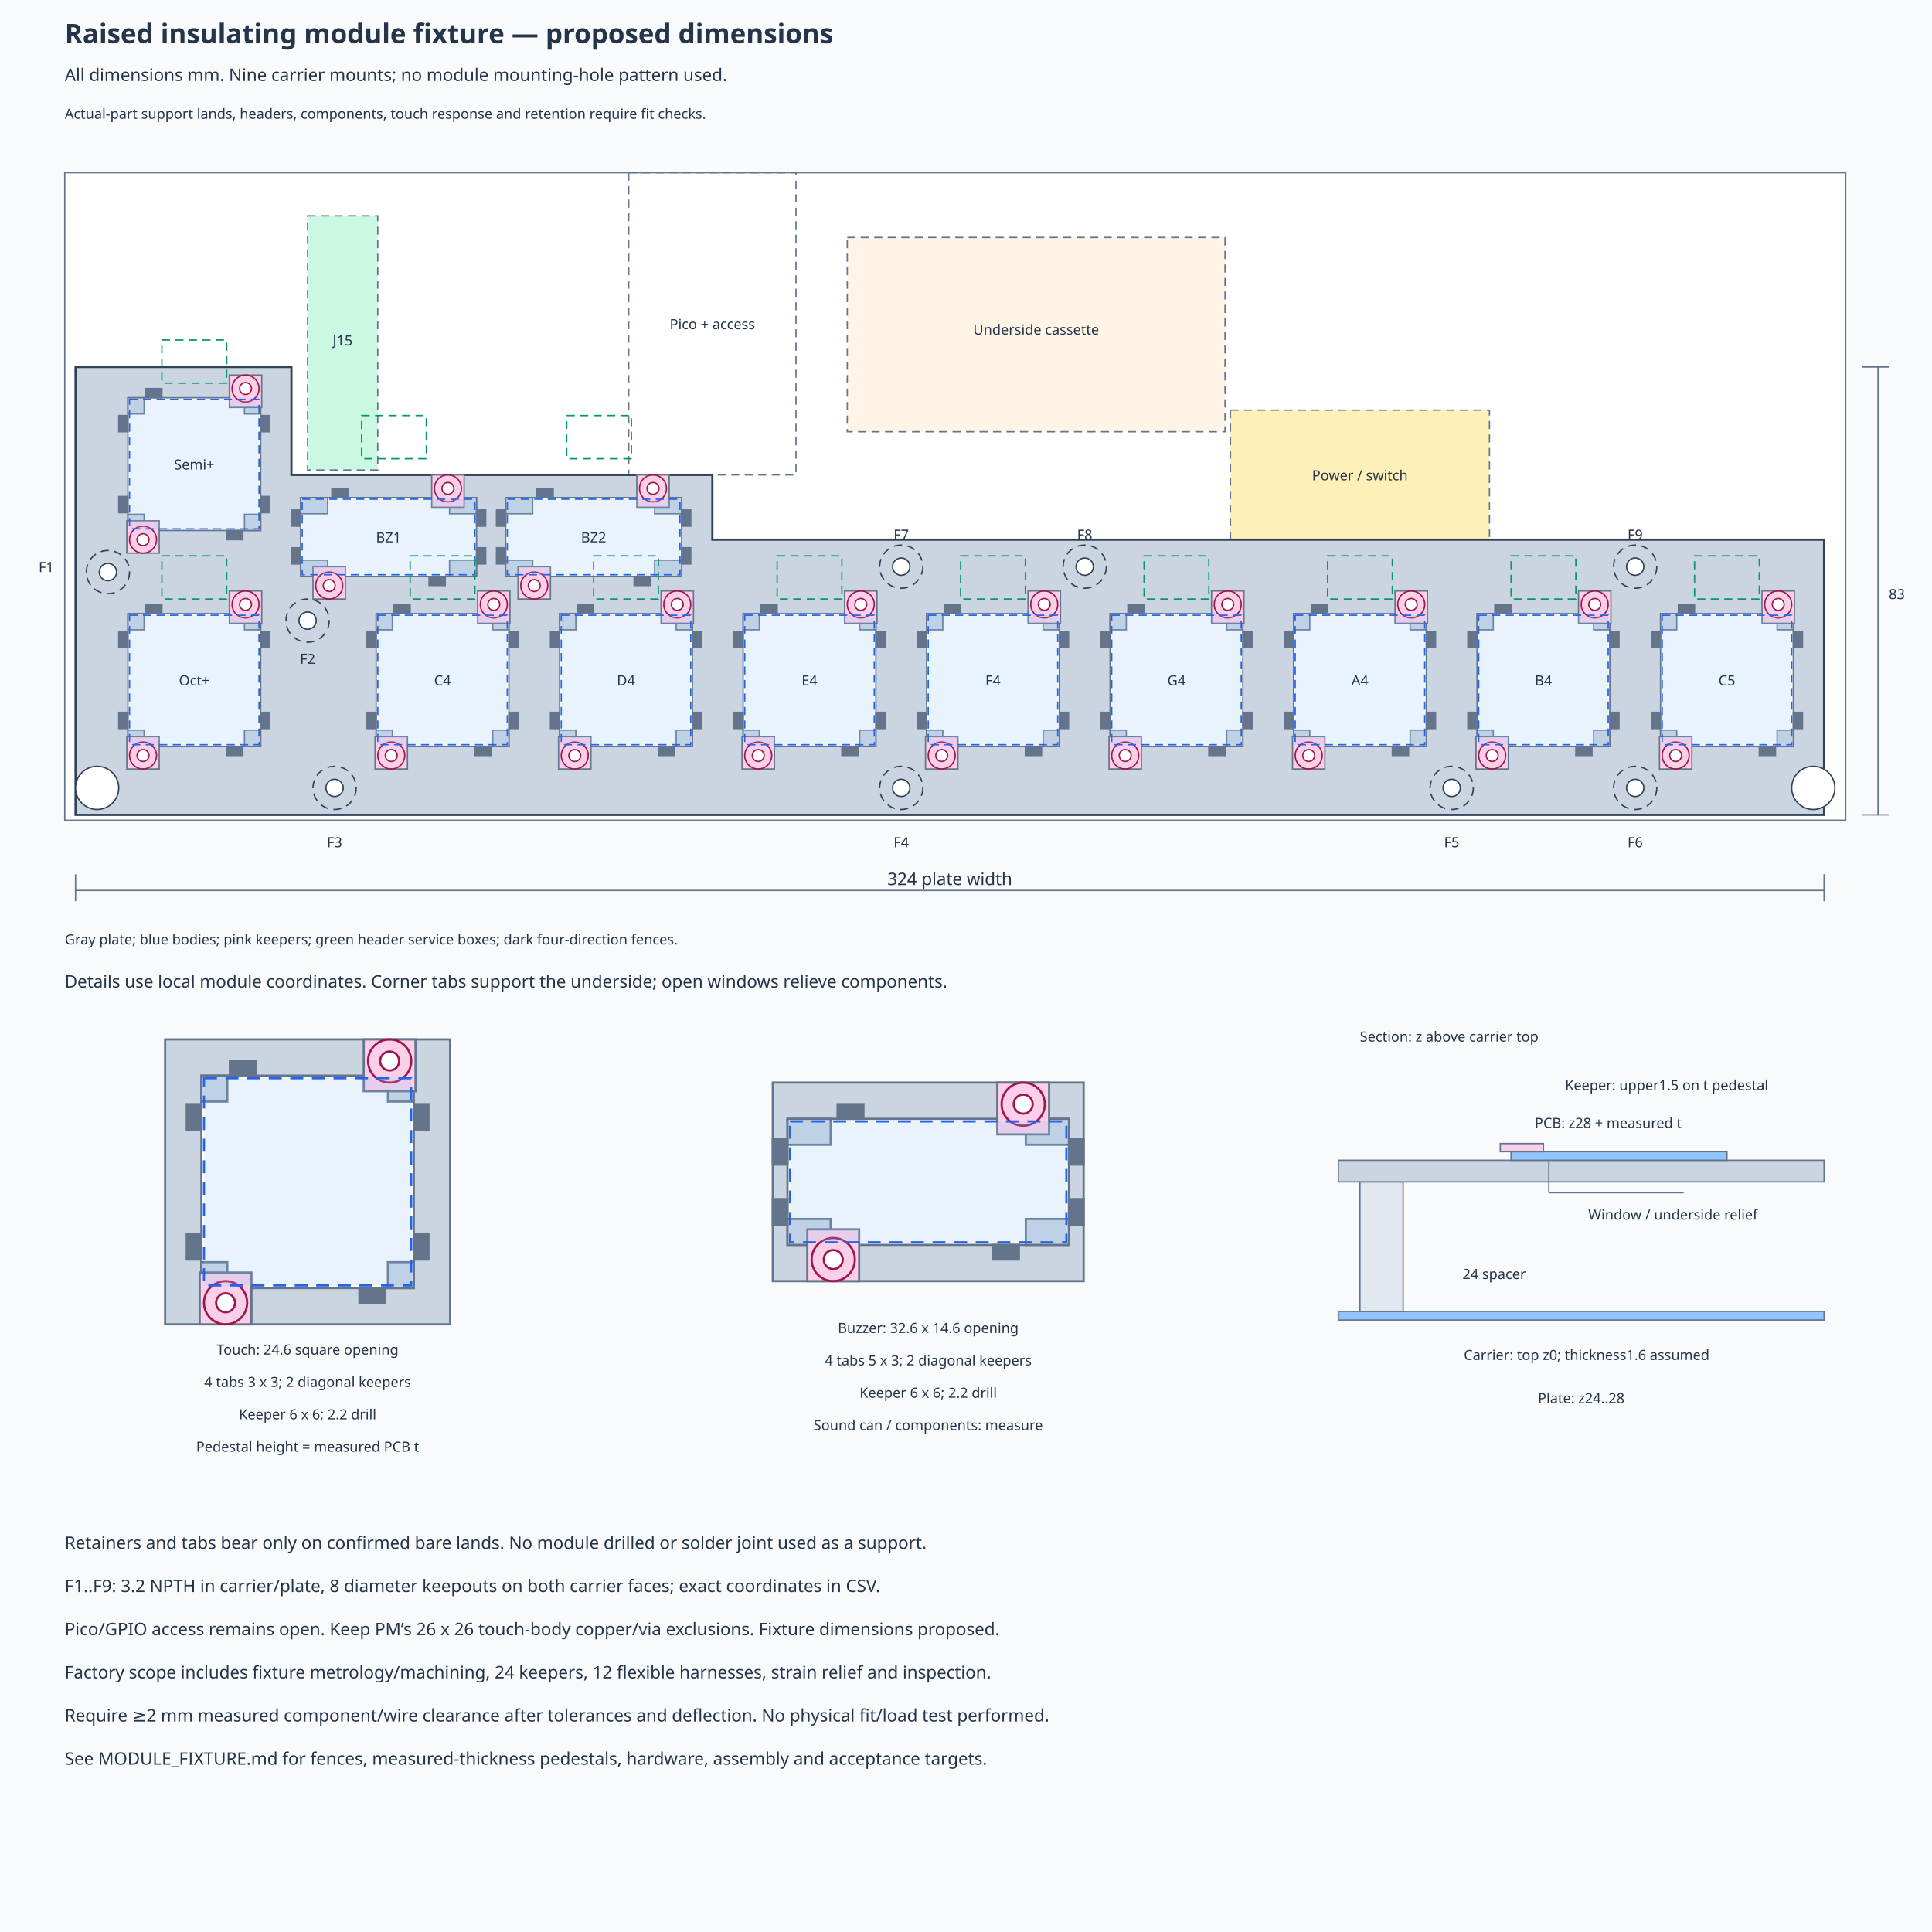
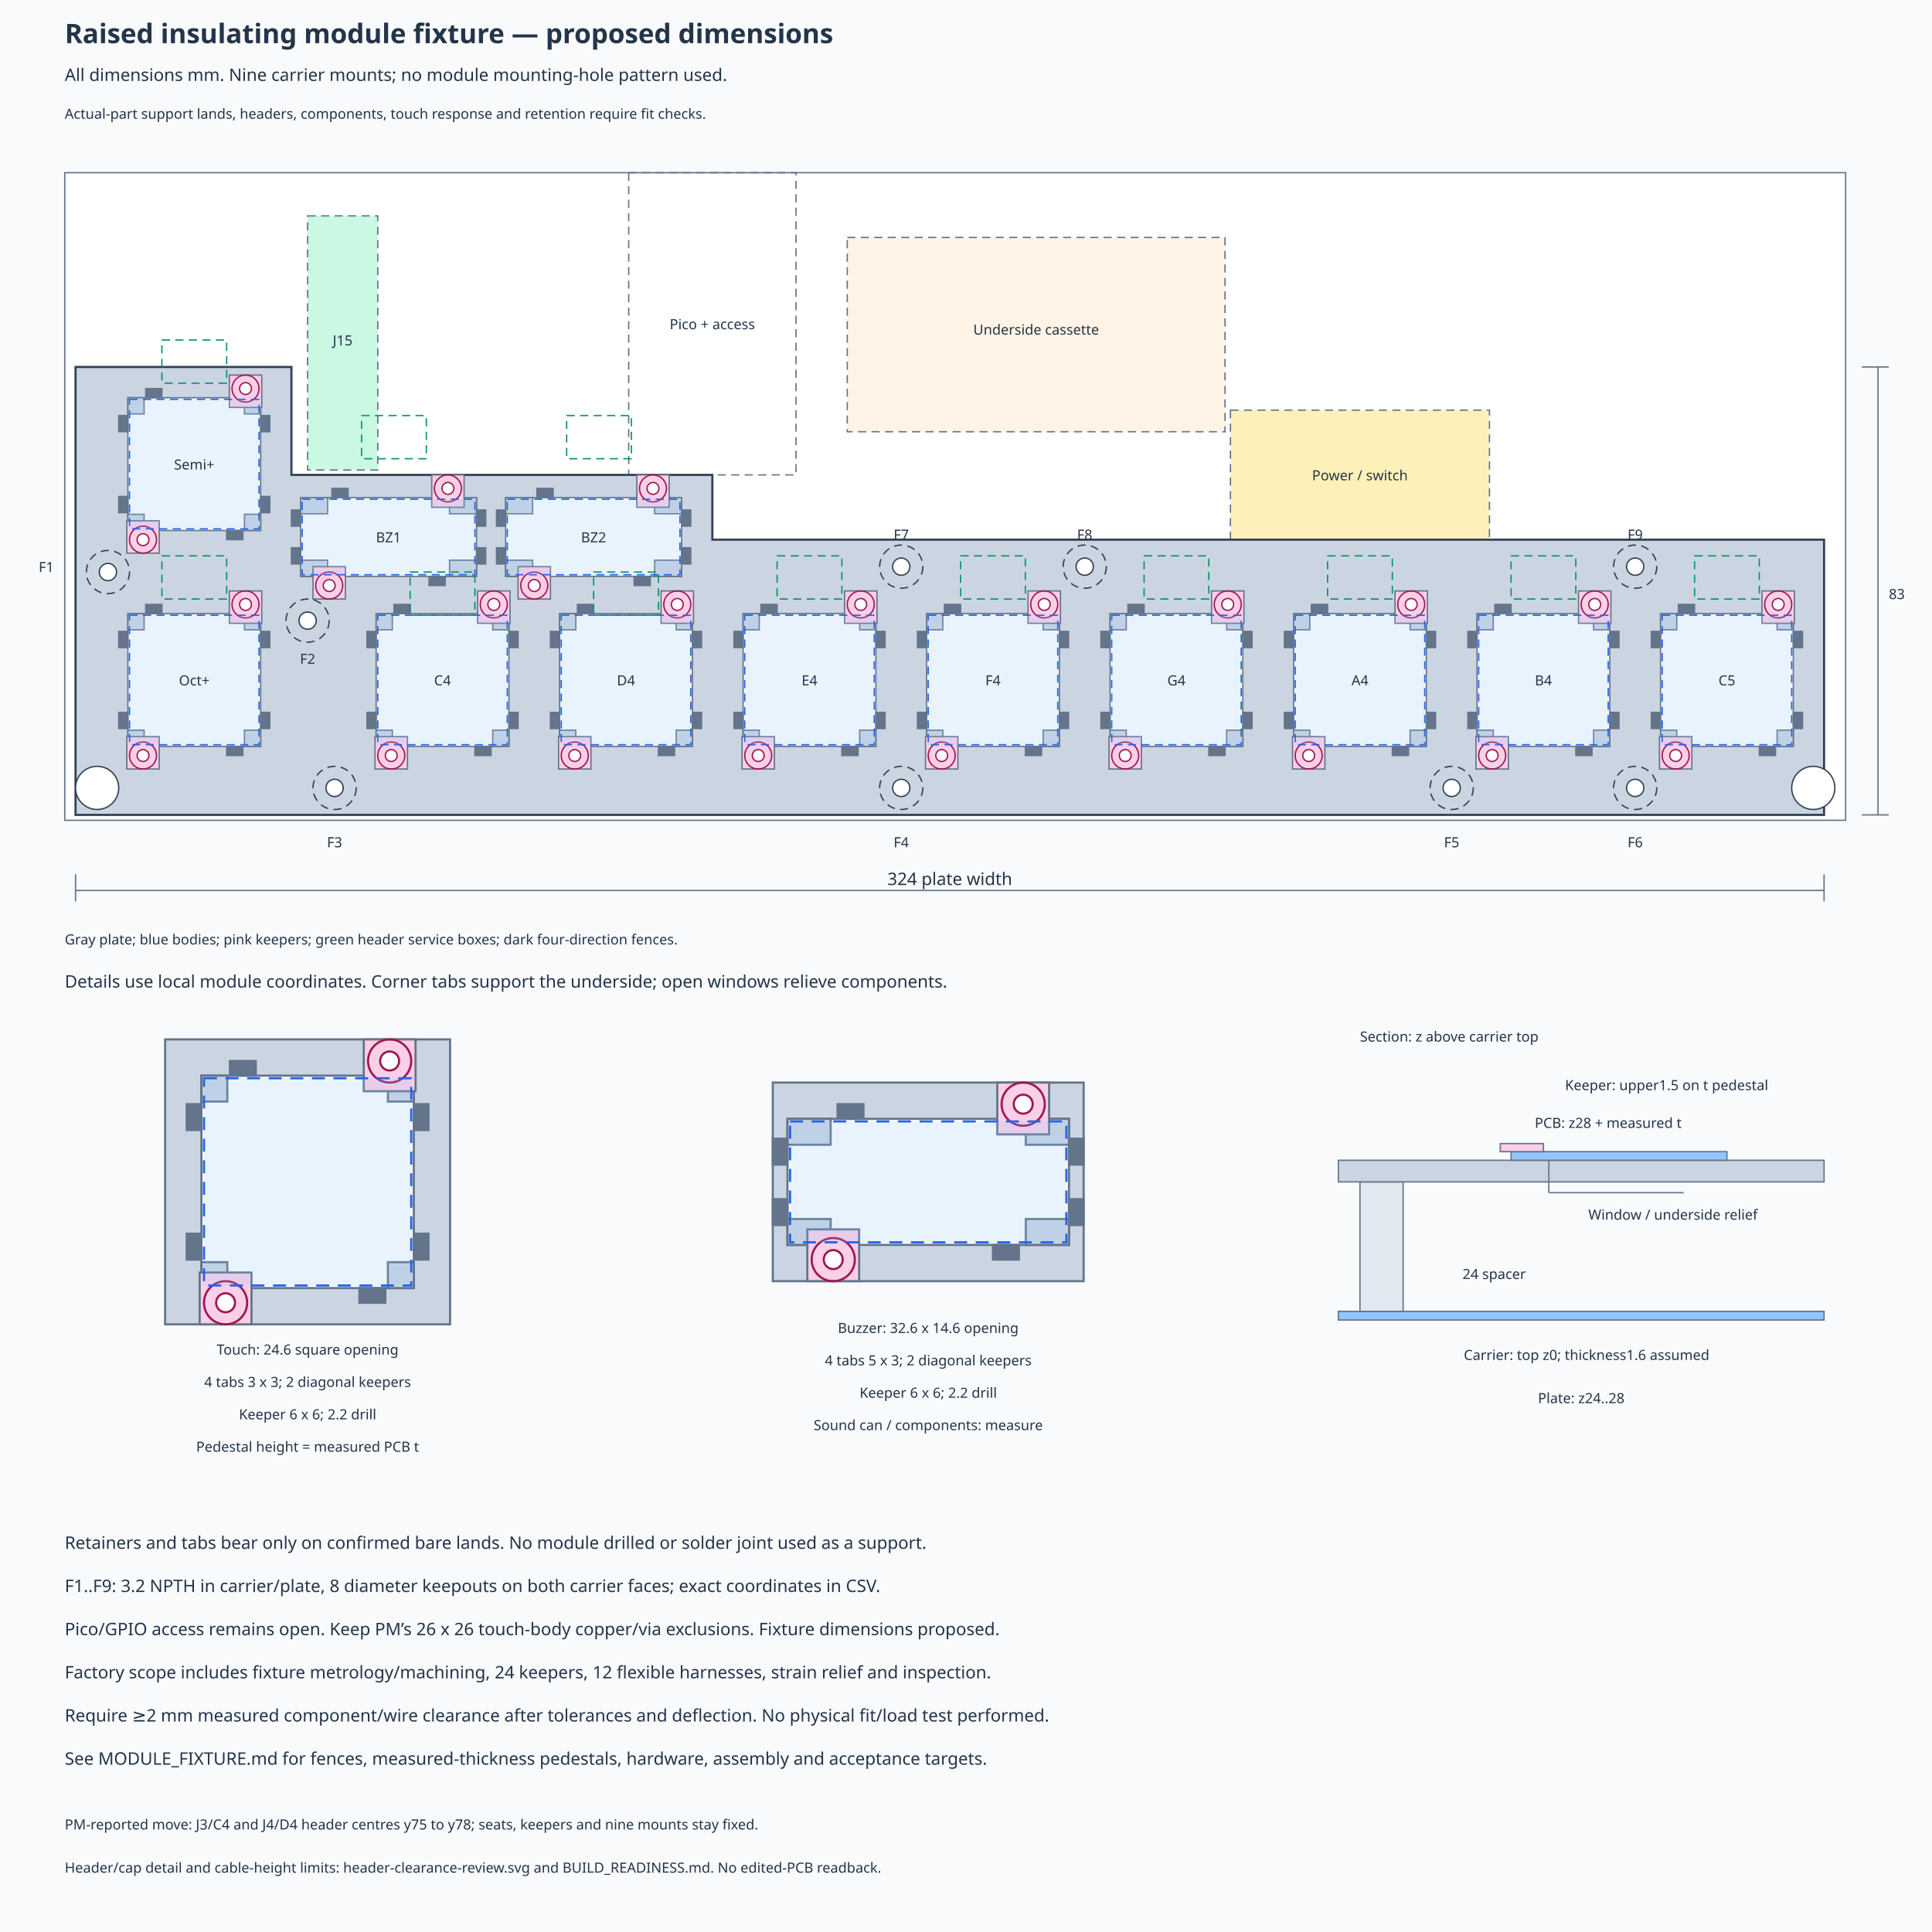
<svg xmlns="http://www.w3.org/2000/svg" width="1400" height="1400" viewBox="-12 -32 358 358">
  <style>text{font:3.2px sans-serif;fill:#243449}.title{font-size:5px;font-weight:bold}.small{font-size:2.6px}.dim{fill:none;stroke:#64748b;stroke-width:.25}.dash{stroke-dasharray:1.5 1}</style>
  <rect x="-12" y="-32" width="358" height="358" fill="#f8fafc" />
  <text x="0" y="-24" class="title" text-anchor="start">Raised insulating module fixture — proposed dimensions</text>
  <text x="0" y="-17" class="" text-anchor="start">All dimensions mm. Nine carrier mounts; no module mounting-hole pattern used.</text>
  <text x="0" y="-10" class="small" text-anchor="start">Actual-part support lands, headers, components, touch response and retention require fit checks.</text>
  <rect x="0" y="0" width="330" height="120" fill="white" fill-opacity="1" stroke="#64748b" stroke-width=".25" class="" />
  <rect x="145" y="12" width="70" height="36" fill="#ffedd5" fill-opacity="0.6" stroke="#64748b" stroke-width=".25" class="dash" />
  <text x="180" y="30" class="small" text-anchor="middle">Underside cassette</text>
  <rect x="216" y="44" width="48" height="24" fill="#fde68a" fill-opacity="0.6" stroke="#64748b" stroke-width=".25" class="dash" />
  <text x="240" y="57" class="small" text-anchor="middle">Power / switch</text>
  <rect x="104.5" y="0" width="31" height="56" fill="none" fill-opacity="1" stroke="#64748b" stroke-width=".25" class="dash" />
  <text x="120" y="29" class="small" text-anchor="middle">Pico + access</text>
  <rect x="45" y="8" width="13" height="47.1" fill="#a7f3d0" fill-opacity="0.6" stroke="#64748b" stroke-width=".25" class="dash" />
  <text x="51.5" y="32" class="small" text-anchor="middle">J15</text>
  <path d="M2 36H42V56H120V68H326V119H2Z" fill="#cbd5e1" stroke="#334155" stroke-width=".4" />
  <circle cx="6" cy="114" r="4" fill="white" stroke="#334155" stroke-width=".25" class="" />
  <circle cx="324" cy="114" r="4" fill="white" stroke="#334155" stroke-width=".25" class="" />
  <rect x="11.7" y="41.7" width="24.6" height="24.6" fill="white" fill-opacity="1" stroke="#64748b" stroke-width=".25" class="" />
  <rect x="11.7" y="41.7" width="3" height="3" fill="#cbd5e1" fill-opacity="1" stroke="#64748b" stroke-width=".25" class="" />
  <rect x="11.7" y="63.3" width="3" height="3" fill="#cbd5e1" fill-opacity="1" stroke="#64748b" stroke-width=".25" class="" />
  <rect x="11.5" y="64.5" width="6" height="6" fill="#fbcfe8" fill-opacity="1" stroke="#64748b" stroke-width=".25" class="" />
  <circle cx="14.5" cy="68" r="2.5" fill="none" stroke="#9d174d" stroke-width=".25" class="" />
  <circle cx="14.5" cy="68" r="1.1" fill="white" stroke="#9d174d" stroke-width=".25" class="" />
  <rect x="33.3" y="41.7" width="3" height="3" fill="#cbd5e1" fill-opacity="1" stroke="#64748b" stroke-width=".25" class="" />
  <rect x="30.5" y="37.5" width="6" height="6" fill="#fbcfe8" fill-opacity="1" stroke="#64748b" stroke-width=".25" class="" />
  <circle cx="33.5" cy="40" r="2.5" fill="none" stroke="#9d174d" stroke-width=".25" class="" />
  <circle cx="33.5" cy="40" r="1.1" fill="white" stroke="#9d174d" stroke-width=".25" class="" />
  <rect x="33.3" y="63.3" width="3" height="3" fill="#cbd5e1" fill-opacity="1" stroke="#64748b" stroke-width=".25" class="" />
  <rect x="12.0" y="42.0" width="24" height="24" fill="#93c5fd" fill-opacity="0.2" stroke="#2563eb" stroke-width=".25" class="dash" />
  <text x="24" y="55" class="small" text-anchor="middle">Semi+</text>
  <rect x="10.0" y="45.0" width="1.7" height="3" fill="#64748b" fill-opacity="1" stroke="#64748b" stroke-width=".25" class="" />
  <rect x="10.0" y="60.0" width="1.7" height="3" fill="#64748b" fill-opacity="1" stroke="#64748b" stroke-width=".25" class="" />
  <rect x="36.3" y="45.0" width="1.7" height="3" fill="#64748b" fill-opacity="1" stroke="#64748b" stroke-width=".25" class="" />
  <rect x="36.3" y="60.0" width="1.7" height="3" fill="#64748b" fill-opacity="1" stroke="#64748b" stroke-width=".25" class="" />
  <rect x="15.0" y="40.0" width="3" height="1.7" fill="#64748b" fill-opacity="1" stroke="#64748b" stroke-width=".25" class="" />
  <rect x="30.0" y="66.3" width="3" height="1.7" fill="#64748b" fill-opacity="1" stroke="#64748b" stroke-width=".25" class="" />
  <rect x="11.7" y="81.7" width="24.6" height="24.6" fill="white" fill-opacity="1" stroke="#64748b" stroke-width=".25" class="" />
  <rect x="11.7" y="81.7" width="3" height="3" fill="#cbd5e1" fill-opacity="1" stroke="#64748b" stroke-width=".25" class="" />
  <rect x="11.7" y="103.3" width="3" height="3" fill="#cbd5e1" fill-opacity="1" stroke="#64748b" stroke-width=".25" class="" />
  <rect x="11.5" y="104.5" width="6" height="6" fill="#fbcfe8" fill-opacity="1" stroke="#64748b" stroke-width=".25" class="" />
  <circle cx="14.5" cy="108" r="2.5" fill="none" stroke="#9d174d" stroke-width=".25" class="" />
  <circle cx="14.5" cy="108" r="1.1" fill="white" stroke="#9d174d" stroke-width=".25" class="" />
  <rect x="33.3" y="81.7" width="3" height="3" fill="#cbd5e1" fill-opacity="1" stroke="#64748b" stroke-width=".25" class="" />
  <rect x="30.5" y="77.5" width="6" height="6" fill="#fbcfe8" fill-opacity="1" stroke="#64748b" stroke-width=".25" class="" />
  <circle cx="33.5" cy="80" r="2.5" fill="none" stroke="#9d174d" stroke-width=".25" class="" />
  <circle cx="33.5" cy="80" r="1.1" fill="white" stroke="#9d174d" stroke-width=".25" class="" />
  <rect x="33.3" y="103.3" width="3" height="3" fill="#cbd5e1" fill-opacity="1" stroke="#64748b" stroke-width=".25" class="" />
  <rect x="12.0" y="82.0" width="24" height="24" fill="#93c5fd" fill-opacity="0.2" stroke="#2563eb" stroke-width=".25" class="dash" />
  <text x="24" y="95" class="small" text-anchor="middle">Oct+</text>
  <rect x="10.0" y="85.0" width="1.7" height="3" fill="#64748b" fill-opacity="1" stroke="#64748b" stroke-width=".25" class="" />
  <rect x="10.0" y="100.0" width="1.7" height="3" fill="#64748b" fill-opacity="1" stroke="#64748b" stroke-width=".25" class="" />
  <rect x="36.3" y="85.0" width="1.7" height="3" fill="#64748b" fill-opacity="1" stroke="#64748b" stroke-width=".25" class="" />
  <rect x="36.3" y="100.0" width="1.7" height="3" fill="#64748b" fill-opacity="1" stroke="#64748b" stroke-width=".25" class="" />
  <rect x="15.0" y="80.0" width="3" height="1.7" fill="#64748b" fill-opacity="1" stroke="#64748b" stroke-width=".25" class="" />
  <rect x="30.0" y="106.3" width="3" height="1.7" fill="#64748b" fill-opacity="1" stroke="#64748b" stroke-width=".25" class="" />
  <rect x="57.7" y="81.7" width="24.6" height="24.6" fill="white" fill-opacity="1" stroke="#64748b" stroke-width=".25" class="" />
  <rect x="57.7" y="81.7" width="3" height="3" fill="#cbd5e1" fill-opacity="1" stroke="#64748b" stroke-width=".25" class="" />
  <rect x="57.7" y="103.3" width="3" height="3" fill="#cbd5e1" fill-opacity="1" stroke="#64748b" stroke-width=".25" class="" />
  <rect x="57.5" y="104.5" width="6" height="6" fill="#fbcfe8" fill-opacity="1" stroke="#64748b" stroke-width=".25" class="" />
  <circle cx="60.5" cy="108" r="2.5" fill="none" stroke="#9d174d" stroke-width=".25" class="" />
  <circle cx="60.5" cy="108" r="1.1" fill="white" stroke="#9d174d" stroke-width=".25" class="" />
  <rect x="79.3" y="81.7" width="3" height="3" fill="#cbd5e1" fill-opacity="1" stroke="#64748b" stroke-width=".25" class="" />
  <rect x="76.5" y="77.5" width="6" height="6" fill="#fbcfe8" fill-opacity="1" stroke="#64748b" stroke-width=".25" class="" />
  <circle cx="79.5" cy="80" r="2.5" fill="none" stroke="#9d174d" stroke-width=".25" class="" />
  <circle cx="79.5" cy="80" r="1.1" fill="white" stroke="#9d174d" stroke-width=".25" class="" />
  <rect x="79.3" y="103.3" width="3" height="3" fill="#cbd5e1" fill-opacity="1" stroke="#64748b" stroke-width=".25" class="" />
  <rect x="58.0" y="82.0" width="24" height="24" fill="#93c5fd" fill-opacity="0.2" stroke="#2563eb" stroke-width=".25" class="dash" />
  <text x="70" y="95" class="small" text-anchor="middle">C4</text>
  <rect x="56.0" y="85.0" width="1.7" height="3" fill="#64748b" fill-opacity="1" stroke="#64748b" stroke-width=".25" class="" />
  <rect x="56.0" y="100.0" width="1.7" height="3" fill="#64748b" fill-opacity="1" stroke="#64748b" stroke-width=".25" class="" />
  <rect x="82.3" y="85.0" width="1.7" height="3" fill="#64748b" fill-opacity="1" stroke="#64748b" stroke-width=".25" class="" />
  <rect x="82.3" y="100.0" width="1.7" height="3" fill="#64748b" fill-opacity="1" stroke="#64748b" stroke-width=".25" class="" />
  <rect x="61.0" y="80.0" width="3" height="1.7" fill="#64748b" fill-opacity="1" stroke="#64748b" stroke-width=".25" class="" />
  <rect x="76.0" y="106.3" width="3" height="1.7" fill="#64748b" fill-opacity="1" stroke="#64748b" stroke-width=".25" class="" />
  <rect x="91.7" y="81.7" width="24.6" height="24.6" fill="white" fill-opacity="1" stroke="#64748b" stroke-width=".25" class="" />
  <rect x="91.7" y="81.7" width="3" height="3" fill="#cbd5e1" fill-opacity="1" stroke="#64748b" stroke-width=".25" class="" />
  <rect x="91.7" y="103.3" width="3" height="3" fill="#cbd5e1" fill-opacity="1" stroke="#64748b" stroke-width=".25" class="" />
  <rect x="91.5" y="104.5" width="6" height="6" fill="#fbcfe8" fill-opacity="1" stroke="#64748b" stroke-width=".25" class="" />
  <circle cx="94.5" cy="108" r="2.5" fill="none" stroke="#9d174d" stroke-width=".25" class="" />
  <circle cx="94.5" cy="108" r="1.1" fill="white" stroke="#9d174d" stroke-width=".25" class="" />
  <rect x="113.3" y="81.7" width="3" height="3" fill="#cbd5e1" fill-opacity="1" stroke="#64748b" stroke-width=".25" class="" />
  <rect x="110.5" y="77.5" width="6" height="6" fill="#fbcfe8" fill-opacity="1" stroke="#64748b" stroke-width=".25" class="" />
  <circle cx="113.5" cy="80" r="2.5" fill="none" stroke="#9d174d" stroke-width=".25" class="" />
  <circle cx="113.5" cy="80" r="1.1" fill="white" stroke="#9d174d" stroke-width=".25" class="" />
  <rect x="113.3" y="103.3" width="3" height="3" fill="#cbd5e1" fill-opacity="1" stroke="#64748b" stroke-width=".25" class="" />
  <rect x="92.0" y="82.0" width="24" height="24" fill="#93c5fd" fill-opacity="0.2" stroke="#2563eb" stroke-width=".25" class="dash" />
  <text x="104" y="95" class="small" text-anchor="middle">D4</text>
  <rect x="90.0" y="85.0" width="1.7" height="3" fill="#64748b" fill-opacity="1" stroke="#64748b" stroke-width=".25" class="" />
  <rect x="90.0" y="100.0" width="1.7" height="3" fill="#64748b" fill-opacity="1" stroke="#64748b" stroke-width=".25" class="" />
  <rect x="116.3" y="85.0" width="1.7" height="3" fill="#64748b" fill-opacity="1" stroke="#64748b" stroke-width=".25" class="" />
  <rect x="116.3" y="100.0" width="1.7" height="3" fill="#64748b" fill-opacity="1" stroke="#64748b" stroke-width=".25" class="" />
  <rect x="95.0" y="80.0" width="3" height="1.7" fill="#64748b" fill-opacity="1" stroke="#64748b" stroke-width=".25" class="" />
  <rect x="110.0" y="106.3" width="3" height="1.7" fill="#64748b" fill-opacity="1" stroke="#64748b" stroke-width=".25" class="" />
  <rect x="125.7" y="81.7" width="24.6" height="24.6" fill="white" fill-opacity="1" stroke="#64748b" stroke-width=".25" class="" />
  <rect x="125.7" y="81.7" width="3" height="3" fill="#cbd5e1" fill-opacity="1" stroke="#64748b" stroke-width=".25" class="" />
  <rect x="125.7" y="103.3" width="3" height="3" fill="#cbd5e1" fill-opacity="1" stroke="#64748b" stroke-width=".25" class="" />
  <rect x="125.5" y="104.5" width="6" height="6" fill="#fbcfe8" fill-opacity="1" stroke="#64748b" stroke-width=".25" class="" />
  <circle cx="128.5" cy="108" r="2.5" fill="none" stroke="#9d174d" stroke-width=".25" class="" />
  <circle cx="128.5" cy="108" r="1.1" fill="white" stroke="#9d174d" stroke-width=".25" class="" />
  <rect x="147.3" y="81.7" width="3" height="3" fill="#cbd5e1" fill-opacity="1" stroke="#64748b" stroke-width=".25" class="" />
  <rect x="144.5" y="77.5" width="6" height="6" fill="#fbcfe8" fill-opacity="1" stroke="#64748b" stroke-width=".25" class="" />
  <circle cx="147.5" cy="80" r="2.5" fill="none" stroke="#9d174d" stroke-width=".25" class="" />
  <circle cx="147.5" cy="80" r="1.1" fill="white" stroke="#9d174d" stroke-width=".25" class="" />
  <rect x="147.3" y="103.3" width="3" height="3" fill="#cbd5e1" fill-opacity="1" stroke="#64748b" stroke-width=".25" class="" />
  <rect x="126.0" y="82.0" width="24" height="24" fill="#93c5fd" fill-opacity="0.2" stroke="#2563eb" stroke-width=".25" class="dash" />
  <text x="138" y="95" class="small" text-anchor="middle">E4</text>
  <rect x="124.0" y="85.0" width="1.7" height="3" fill="#64748b" fill-opacity="1" stroke="#64748b" stroke-width=".25" class="" />
  <rect x="124.0" y="100.0" width="1.7" height="3" fill="#64748b" fill-opacity="1" stroke="#64748b" stroke-width=".25" class="" />
  <rect x="150.3" y="85.0" width="1.7" height="3" fill="#64748b" fill-opacity="1" stroke="#64748b" stroke-width=".25" class="" />
  <rect x="150.3" y="100.0" width="1.7" height="3" fill="#64748b" fill-opacity="1" stroke="#64748b" stroke-width=".25" class="" />
  <rect x="129.0" y="80.0" width="3" height="1.7" fill="#64748b" fill-opacity="1" stroke="#64748b" stroke-width=".25" class="" />
  <rect x="144.0" y="106.3" width="3" height="1.7" fill="#64748b" fill-opacity="1" stroke="#64748b" stroke-width=".25" class="" />
  <rect x="159.7" y="81.7" width="24.6" height="24.6" fill="white" fill-opacity="1" stroke="#64748b" stroke-width=".25" class="" />
  <rect x="159.7" y="81.7" width="3" height="3" fill="#cbd5e1" fill-opacity="1" stroke="#64748b" stroke-width=".25" class="" />
  <rect x="159.7" y="103.3" width="3" height="3" fill="#cbd5e1" fill-opacity="1" stroke="#64748b" stroke-width=".25" class="" />
  <rect x="159.5" y="104.5" width="6" height="6" fill="#fbcfe8" fill-opacity="1" stroke="#64748b" stroke-width=".25" class="" />
  <circle cx="162.5" cy="108" r="2.5" fill="none" stroke="#9d174d" stroke-width=".25" class="" />
  <circle cx="162.5" cy="108" r="1.1" fill="white" stroke="#9d174d" stroke-width=".25" class="" />
  <rect x="181.3" y="81.7" width="3" height="3" fill="#cbd5e1" fill-opacity="1" stroke="#64748b" stroke-width=".25" class="" />
  <rect x="178.5" y="77.5" width="6" height="6" fill="#fbcfe8" fill-opacity="1" stroke="#64748b" stroke-width=".25" class="" />
  <circle cx="181.5" cy="80" r="2.5" fill="none" stroke="#9d174d" stroke-width=".25" class="" />
  <circle cx="181.5" cy="80" r="1.1" fill="white" stroke="#9d174d" stroke-width=".25" class="" />
  <rect x="181.3" y="103.3" width="3" height="3" fill="#cbd5e1" fill-opacity="1" stroke="#64748b" stroke-width=".25" class="" />
  <rect x="160.0" y="82.0" width="24" height="24" fill="#93c5fd" fill-opacity="0.2" stroke="#2563eb" stroke-width=".25" class="dash" />
  <text x="172" y="95" class="small" text-anchor="middle">F4</text>
  <rect x="158.0" y="85.0" width="1.7" height="3" fill="#64748b" fill-opacity="1" stroke="#64748b" stroke-width=".25" class="" />
  <rect x="158.0" y="100.0" width="1.7" height="3" fill="#64748b" fill-opacity="1" stroke="#64748b" stroke-width=".25" class="" />
  <rect x="184.3" y="85.0" width="1.7" height="3" fill="#64748b" fill-opacity="1" stroke="#64748b" stroke-width=".25" class="" />
  <rect x="184.3" y="100.0" width="1.7" height="3" fill="#64748b" fill-opacity="1" stroke="#64748b" stroke-width=".25" class="" />
  <rect x="163.0" y="80.0" width="3" height="1.7" fill="#64748b" fill-opacity="1" stroke="#64748b" stroke-width=".25" class="" />
  <rect x="178.0" y="106.3" width="3" height="1.7" fill="#64748b" fill-opacity="1" stroke="#64748b" stroke-width=".25" class="" />
  <rect x="193.7" y="81.7" width="24.6" height="24.6" fill="white" fill-opacity="1" stroke="#64748b" stroke-width=".25" class="" />
  <rect x="193.7" y="81.7" width="3" height="3" fill="#cbd5e1" fill-opacity="1" stroke="#64748b" stroke-width=".25" class="" />
  <rect x="193.7" y="103.3" width="3" height="3" fill="#cbd5e1" fill-opacity="1" stroke="#64748b" stroke-width=".25" class="" />
  <rect x="193.5" y="104.5" width="6" height="6" fill="#fbcfe8" fill-opacity="1" stroke="#64748b" stroke-width=".25" class="" />
  <circle cx="196.5" cy="108" r="2.5" fill="none" stroke="#9d174d" stroke-width=".25" class="" />
  <circle cx="196.5" cy="108" r="1.1" fill="white" stroke="#9d174d" stroke-width=".25" class="" />
  <rect x="215.3" y="81.7" width="3" height="3" fill="#cbd5e1" fill-opacity="1" stroke="#64748b" stroke-width=".25" class="" />
  <rect x="212.5" y="77.5" width="6" height="6" fill="#fbcfe8" fill-opacity="1" stroke="#64748b" stroke-width=".25" class="" />
  <circle cx="215.5" cy="80" r="2.5" fill="none" stroke="#9d174d" stroke-width=".25" class="" />
  <circle cx="215.5" cy="80" r="1.1" fill="white" stroke="#9d174d" stroke-width=".25" class="" />
  <rect x="215.3" y="103.3" width="3" height="3" fill="#cbd5e1" fill-opacity="1" stroke="#64748b" stroke-width=".25" class="" />
  <rect x="194.0" y="82.0" width="24" height="24" fill="#93c5fd" fill-opacity="0.2" stroke="#2563eb" stroke-width=".25" class="dash" />
  <text x="206" y="95" class="small" text-anchor="middle">G4</text>
  <rect x="192.0" y="85.0" width="1.7" height="3" fill="#64748b" fill-opacity="1" stroke="#64748b" stroke-width=".25" class="" />
  <rect x="192.0" y="100.0" width="1.7" height="3" fill="#64748b" fill-opacity="1" stroke="#64748b" stroke-width=".25" class="" />
  <rect x="218.3" y="85.0" width="1.7" height="3" fill="#64748b" fill-opacity="1" stroke="#64748b" stroke-width=".25" class="" />
  <rect x="218.3" y="100.0" width="1.7" height="3" fill="#64748b" fill-opacity="1" stroke="#64748b" stroke-width=".25" class="" />
  <rect x="197.0" y="80.0" width="3" height="1.7" fill="#64748b" fill-opacity="1" stroke="#64748b" stroke-width=".25" class="" />
  <rect x="212.0" y="106.3" width="3" height="1.7" fill="#64748b" fill-opacity="1" stroke="#64748b" stroke-width=".25" class="" />
  <rect x="227.7" y="81.7" width="24.6" height="24.6" fill="white" fill-opacity="1" stroke="#64748b" stroke-width=".25" class="" />
  <rect x="227.7" y="81.7" width="3" height="3" fill="#cbd5e1" fill-opacity="1" stroke="#64748b" stroke-width=".25" class="" />
  <rect x="227.7" y="103.3" width="3" height="3" fill="#cbd5e1" fill-opacity="1" stroke="#64748b" stroke-width=".25" class="" />
  <rect x="227.5" y="104.5" width="6" height="6" fill="#fbcfe8" fill-opacity="1" stroke="#64748b" stroke-width=".25" class="" />
  <circle cx="230.5" cy="108" r="2.5" fill="none" stroke="#9d174d" stroke-width=".25" class="" />
  <circle cx="230.5" cy="108" r="1.1" fill="white" stroke="#9d174d" stroke-width=".25" class="" />
  <rect x="249.3" y="81.7" width="3" height="3" fill="#cbd5e1" fill-opacity="1" stroke="#64748b" stroke-width=".25" class="" />
  <rect x="246.5" y="77.5" width="6" height="6" fill="#fbcfe8" fill-opacity="1" stroke="#64748b" stroke-width=".25" class="" />
  <circle cx="249.5" cy="80" r="2.5" fill="none" stroke="#9d174d" stroke-width=".25" class="" />
  <circle cx="249.5" cy="80" r="1.1" fill="white" stroke="#9d174d" stroke-width=".25" class="" />
  <rect x="249.3" y="103.3" width="3" height="3" fill="#cbd5e1" fill-opacity="1" stroke="#64748b" stroke-width=".25" class="" />
  <rect x="228.0" y="82.0" width="24" height="24" fill="#93c5fd" fill-opacity="0.2" stroke="#2563eb" stroke-width=".25" class="dash" />
  <text x="240" y="95" class="small" text-anchor="middle">A4</text>
  <rect x="226.0" y="85.0" width="1.7" height="3" fill="#64748b" fill-opacity="1" stroke="#64748b" stroke-width=".25" class="" />
  <rect x="226.0" y="100.0" width="1.7" height="3" fill="#64748b" fill-opacity="1" stroke="#64748b" stroke-width=".25" class="" />
  <rect x="252.3" y="85.0" width="1.7" height="3" fill="#64748b" fill-opacity="1" stroke="#64748b" stroke-width=".25" class="" />
  <rect x="252.3" y="100.0" width="1.7" height="3" fill="#64748b" fill-opacity="1" stroke="#64748b" stroke-width=".25" class="" />
  <rect x="231.0" y="80.0" width="3" height="1.7" fill="#64748b" fill-opacity="1" stroke="#64748b" stroke-width=".25" class="" />
  <rect x="246.0" y="106.3" width="3" height="1.7" fill="#64748b" fill-opacity="1" stroke="#64748b" stroke-width=".25" class="" />
  <rect x="261.7" y="81.7" width="24.6" height="24.6" fill="white" fill-opacity="1" stroke="#64748b" stroke-width=".25" class="" />
  <rect x="261.7" y="81.7" width="3" height="3" fill="#cbd5e1" fill-opacity="1" stroke="#64748b" stroke-width=".25" class="" />
  <rect x="261.7" y="103.3" width="3" height="3" fill="#cbd5e1" fill-opacity="1" stroke="#64748b" stroke-width=".25" class="" />
  <rect x="261.5" y="104.5" width="6" height="6" fill="#fbcfe8" fill-opacity="1" stroke="#64748b" stroke-width=".25" class="" />
  <circle cx="264.5" cy="108" r="2.5" fill="none" stroke="#9d174d" stroke-width=".25" class="" />
  <circle cx="264.5" cy="108" r="1.1" fill="white" stroke="#9d174d" stroke-width=".25" class="" />
  <rect x="283.3" y="81.7" width="3" height="3" fill="#cbd5e1" fill-opacity="1" stroke="#64748b" stroke-width=".25" class="" />
  <rect x="280.5" y="77.5" width="6" height="6" fill="#fbcfe8" fill-opacity="1" stroke="#64748b" stroke-width=".25" class="" />
  <circle cx="283.5" cy="80" r="2.5" fill="none" stroke="#9d174d" stroke-width=".25" class="" />
  <circle cx="283.5" cy="80" r="1.1" fill="white" stroke="#9d174d" stroke-width=".25" class="" />
  <rect x="283.3" y="103.3" width="3" height="3" fill="#cbd5e1" fill-opacity="1" stroke="#64748b" stroke-width=".25" class="" />
  <rect x="262.0" y="82.0" width="24" height="24" fill="#93c5fd" fill-opacity="0.2" stroke="#2563eb" stroke-width=".25" class="dash" />
  <text x="274" y="95" class="small" text-anchor="middle">B4</text>
  <rect x="260.0" y="85.0" width="1.7" height="3" fill="#64748b" fill-opacity="1" stroke="#64748b" stroke-width=".25" class="" />
  <rect x="260.0" y="100.0" width="1.7" height="3" fill="#64748b" fill-opacity="1" stroke="#64748b" stroke-width=".25" class="" />
  <rect x="286.3" y="85.0" width="1.7" height="3" fill="#64748b" fill-opacity="1" stroke="#64748b" stroke-width=".25" class="" />
  <rect x="286.3" y="100.0" width="1.7" height="3" fill="#64748b" fill-opacity="1" stroke="#64748b" stroke-width=".25" class="" />
  <rect x="265.0" y="80.0" width="3" height="1.7" fill="#64748b" fill-opacity="1" stroke="#64748b" stroke-width=".25" class="" />
  <rect x="280.0" y="106.3" width="3" height="1.7" fill="#64748b" fill-opacity="1" stroke="#64748b" stroke-width=".25" class="" />
  <rect x="295.7" y="81.7" width="24.6" height="24.6" fill="white" fill-opacity="1" stroke="#64748b" stroke-width=".25" class="" />
  <rect x="295.7" y="81.7" width="3" height="3" fill="#cbd5e1" fill-opacity="1" stroke="#64748b" stroke-width=".25" class="" />
  <rect x="295.7" y="103.3" width="3" height="3" fill="#cbd5e1" fill-opacity="1" stroke="#64748b" stroke-width=".25" class="" />
  <rect x="295.5" y="104.5" width="6" height="6" fill="#fbcfe8" fill-opacity="1" stroke="#64748b" stroke-width=".25" class="" />
  <circle cx="298.5" cy="108" r="2.5" fill="none" stroke="#9d174d" stroke-width=".25" class="" />
  <circle cx="298.5" cy="108" r="1.1" fill="white" stroke="#9d174d" stroke-width=".25" class="" />
  <rect x="317.3" y="81.7" width="3" height="3" fill="#cbd5e1" fill-opacity="1" stroke="#64748b" stroke-width=".25" class="" />
  <rect x="314.5" y="77.5" width="6" height="6" fill="#fbcfe8" fill-opacity="1" stroke="#64748b" stroke-width=".25" class="" />
  <circle cx="317.5" cy="80" r="2.5" fill="none" stroke="#9d174d" stroke-width=".25" class="" />
  <circle cx="317.5" cy="80" r="1.1" fill="white" stroke="#9d174d" stroke-width=".25" class="" />
  <rect x="317.3" y="103.3" width="3" height="3" fill="#cbd5e1" fill-opacity="1" stroke="#64748b" stroke-width=".25" class="" />
  <rect x="296.0" y="82.0" width="24" height="24" fill="#93c5fd" fill-opacity="0.2" stroke="#2563eb" stroke-width=".25" class="dash" />
  <text x="308" y="95" class="small" text-anchor="middle">C5</text>
  <rect x="294.0" y="85.0" width="1.7" height="3" fill="#64748b" fill-opacity="1" stroke="#64748b" stroke-width=".25" class="" />
  <rect x="294.0" y="100.0" width="1.7" height="3" fill="#64748b" fill-opacity="1" stroke="#64748b" stroke-width=".25" class="" />
  <rect x="320.3" y="85.0" width="1.7" height="3" fill="#64748b" fill-opacity="1" stroke="#64748b" stroke-width=".25" class="" />
  <rect x="320.3" y="100.0" width="1.7" height="3" fill="#64748b" fill-opacity="1" stroke="#64748b" stroke-width=".25" class="" />
  <rect x="299.0" y="80.0" width="3" height="1.7" fill="#64748b" fill-opacity="1" stroke="#64748b" stroke-width=".25" class="" />
  <rect x="314.0" y="106.3" width="3" height="1.7" fill="#64748b" fill-opacity="1" stroke="#64748b" stroke-width=".25" class="" />
  <rect x="43.7" y="60.2" width="32.6" height="14.6" fill="white" fill-opacity="1" stroke="#64748b" stroke-width=".25" class="" />
  <rect x="43.7" y="60.2" width="5" height="3" fill="#cbd5e1" fill-opacity="1" stroke="#64748b" stroke-width=".25" class="" />
  <rect x="43.7" y="71.8" width="5" height="3" fill="#cbd5e1" fill-opacity="1" stroke="#64748b" stroke-width=".25" class="" />
  <rect x="46" y="73.0" width="6" height="6" fill="#fbcfe8" fill-opacity="1" stroke="#64748b" stroke-width=".25" class="" />
  <circle cx="49" cy="76.5" r="2.5" fill="none" stroke="#9d174d" stroke-width=".25" class="" />
  <circle cx="49" cy="76.5" r="1.1" fill="white" stroke="#9d174d" stroke-width=".25" class="" />
  <rect x="71.3" y="60.2" width="5" height="3" fill="#cbd5e1" fill-opacity="1" stroke="#64748b" stroke-width=".25" class="" />
  <rect x="68" y="56.0" width="6" height="6" fill="#fbcfe8" fill-opacity="1" stroke="#64748b" stroke-width=".25" class="" />
  <circle cx="71" cy="58.5" r="2.5" fill="none" stroke="#9d174d" stroke-width=".25" class="" />
  <circle cx="71" cy="58.5" r="1.1" fill="white" stroke="#9d174d" stroke-width=".25" class="" />
  <rect x="71.3" y="71.8" width="5" height="3" fill="#cbd5e1" fill-opacity="1" stroke="#64748b" stroke-width=".25" class="" />
  <rect x="44.0" y="60.5" width="32" height="14" fill="#93c5fd" fill-opacity="0.2" stroke="#2563eb" stroke-width=".25" class="dash" />
  <text x="60" y="68.5" class="small" text-anchor="middle">BZ1</text>
  <rect x="42.0" y="62.5" width="1.7" height="3" fill="#64748b" fill-opacity="1" stroke="#64748b" stroke-width=".25" class="" />
  <rect x="42.0" y="69.5" width="1.7" height="3" fill="#64748b" fill-opacity="1" stroke="#64748b" stroke-width=".25" class="" />
  <rect x="76.3" y="62.5" width="1.7" height="3" fill="#64748b" fill-opacity="1" stroke="#64748b" stroke-width=".25" class="" />
  <rect x="76.3" y="69.5" width="1.7" height="3" fill="#64748b" fill-opacity="1" stroke="#64748b" stroke-width=".25" class="" />
  <rect x="49.5" y="58.5" width="3" height="1.7" fill="#64748b" fill-opacity="1" stroke="#64748b" stroke-width=".25" class="" />
  <rect x="67.5" y="74.8" width="3" height="1.7" fill="#64748b" fill-opacity="1" stroke="#64748b" stroke-width=".25" class="" />
  <rect x="81.7" y="60.2" width="32.6" height="14.6" fill="white" fill-opacity="1" stroke="#64748b" stroke-width=".25" class="" />
  <rect x="81.7" y="60.2" width="5" height="3" fill="#cbd5e1" fill-opacity="1" stroke="#64748b" stroke-width=".25" class="" />
  <rect x="81.7" y="71.8" width="5" height="3" fill="#cbd5e1" fill-opacity="1" stroke="#64748b" stroke-width=".25" class="" />
  <rect x="84" y="73.0" width="6" height="6" fill="#fbcfe8" fill-opacity="1" stroke="#64748b" stroke-width=".25" class="" />
  <circle cx="87" cy="76.5" r="2.5" fill="none" stroke="#9d174d" stroke-width=".25" class="" />
  <circle cx="87" cy="76.5" r="1.1" fill="white" stroke="#9d174d" stroke-width=".25" class="" />
  <rect x="109.3" y="60.2" width="5" height="3" fill="#cbd5e1" fill-opacity="1" stroke="#64748b" stroke-width=".25" class="" />
  <rect x="106" y="56.0" width="6" height="6" fill="#fbcfe8" fill-opacity="1" stroke="#64748b" stroke-width=".25" class="" />
  <circle cx="109" cy="58.5" r="2.5" fill="none" stroke="#9d174d" stroke-width=".25" class="" />
  <circle cx="109" cy="58.5" r="1.1" fill="white" stroke="#9d174d" stroke-width=".25" class="" />
  <rect x="109.3" y="71.8" width="5" height="3" fill="#cbd5e1" fill-opacity="1" stroke="#64748b" stroke-width=".25" class="" />
  <rect x="82.0" y="60.5" width="32" height="14" fill="#93c5fd" fill-opacity="0.2" stroke="#2563eb" stroke-width=".25" class="dash" />
  <text x="98" y="68.5" class="small" text-anchor="middle">BZ2</text>
  <rect x="80.0" y="62.5" width="1.7" height="3" fill="#64748b" fill-opacity="1" stroke="#64748b" stroke-width=".25" class="" />
  <rect x="80.0" y="69.5" width="1.7" height="3" fill="#64748b" fill-opacity="1" stroke="#64748b" stroke-width=".25" class="" />
  <rect x="114.3" y="62.5" width="1.7" height="3" fill="#64748b" fill-opacity="1" stroke="#64748b" stroke-width=".25" class="" />
  <rect x="114.3" y="69.5" width="1.7" height="3" fill="#64748b" fill-opacity="1" stroke="#64748b" stroke-width=".25" class="" />
  <rect x="87.5" y="58.5" width="3" height="1.7" fill="#64748b" fill-opacity="1" stroke="#64748b" stroke-width=".25" class="" />
  <rect x="105.5" y="74.8" width="3" height="1.7" fill="#64748b" fill-opacity="1" stroke="#64748b" stroke-width=".25" class="" />
-   <rect x="64" y="71" width="12" height="8" fill="none" fill-opacity="1" stroke="#059669" stroke-width=".25" class="dash" />
-   <rect x="98" y="71" width="12" height="8" fill="none" fill-opacity="1" stroke="#059669" stroke-width=".25" class="dash" />
+   <rect x="64" y="74" width="12" height="8" fill="none" fill-opacity="1" stroke="#059669" stroke-width=".25" class="dash" />
+   <rect x="98" y="74" width="12" height="8" fill="none" fill-opacity="1" stroke="#059669" stroke-width=".25" class="dash" />
  <rect x="132" y="71" width="12" height="8" fill="none" fill-opacity="1" stroke="#059669" stroke-width=".25" class="dash" />
  <rect x="166" y="71" width="12" height="8" fill="none" fill-opacity="1" stroke="#059669" stroke-width=".25" class="dash" />
  <rect x="200" y="71" width="12" height="8" fill="none" fill-opacity="1" stroke="#059669" stroke-width=".25" class="dash" />
  <rect x="234" y="71" width="12" height="8" fill="none" fill-opacity="1" stroke="#059669" stroke-width=".25" class="dash" />
  <rect x="268" y="71" width="12" height="8" fill="none" fill-opacity="1" stroke="#059669" stroke-width=".25" class="dash" />
  <rect x="302" y="71" width="12" height="8" fill="none" fill-opacity="1" stroke="#059669" stroke-width=".25" class="dash" />
  <rect x="18" y="31" width="12" height="8" fill="none" fill-opacity="1" stroke="#059669" stroke-width=".25" class="dash" />
  <rect x="18" y="71" width="12" height="8" fill="none" fill-opacity="1" stroke="#059669" stroke-width=".25" class="dash" />
  <rect x="55" y="45" width="12" height="8" fill="none" fill-opacity="1" stroke="#059669" stroke-width=".25" class="dash" />
  <rect x="93" y="45" width="12" height="8" fill="none" fill-opacity="1" stroke="#059669" stroke-width=".25" class="dash" />
  <circle cx="8.0" cy="74.0" r="4" fill="none" stroke="#334155" stroke-width=".25" class="dash" />
  <circle cx="8.0" cy="74.0" r="1.6" fill="white" stroke="#334155" stroke-width=".25" class="" />
  <text x="-2" y="74.0" class="small" text-anchor="end">F1</text>
  <circle cx="45.0" cy="83.0" r="4" fill="none" stroke="#334155" stroke-width=".25" class="dash" />
  <circle cx="45.0" cy="83.0" r="1.6" fill="white" stroke="#334155" stroke-width=".25" class="" />
  <text x="45.0" y="91.0" class="small" text-anchor="middle">F2</text>
  <circle cx="50.0" cy="114.0" r="4" fill="none" stroke="#334155" stroke-width=".25" class="dash" />
  <circle cx="50.0" cy="114.0" r="1.6" fill="white" stroke="#334155" stroke-width=".25" class="" />
  <text x="50.0" y="125" class="small" text-anchor="middle">F3</text>
  <circle cx="155.0" cy="114.0" r="4" fill="none" stroke="#334155" stroke-width=".25" class="dash" />
  <circle cx="155.0" cy="114.0" r="1.6" fill="white" stroke="#334155" stroke-width=".25" class="" />
  <text x="155.0" y="125" class="small" text-anchor="middle">F4</text>
  <circle cx="257.0" cy="114.0" r="4" fill="none" stroke="#334155" stroke-width=".25" class="dash" />
  <circle cx="257.0" cy="114.0" r="1.6" fill="white" stroke="#334155" stroke-width=".25" class="" />
  <text x="257.0" y="125" class="small" text-anchor="middle">F5</text>
  <circle cx="291.0" cy="114.0" r="4" fill="none" stroke="#334155" stroke-width=".25" class="dash" />
  <circle cx="291.0" cy="114.0" r="1.6" fill="white" stroke="#334155" stroke-width=".25" class="" />
  <text x="291.0" y="125" class="small" text-anchor="middle">F6</text>
  <circle cx="155.0" cy="73.0" r="4" fill="none" stroke="#334155" stroke-width=".25" class="dash" />
  <circle cx="155.0" cy="73.0" r="1.6" fill="white" stroke="#334155" stroke-width=".25" class="" />
  <text x="155.0" y="68.0" class="small" text-anchor="middle">F7</text>
  <circle cx="189.0" cy="73.0" r="4" fill="none" stroke="#334155" stroke-width=".25" class="dash" />
  <circle cx="189.0" cy="73.0" r="1.6" fill="white" stroke="#334155" stroke-width=".25" class="" />
  <text x="189.0" y="68.0" class="small" text-anchor="middle">F8</text>
  <circle cx="291.0" cy="73.0" r="4" fill="none" stroke="#334155" stroke-width=".25" class="dash" />
  <circle cx="291.0" cy="73.0" r="1.6" fill="white" stroke="#334155" stroke-width=".25" class="" />
  <text x="291.0" y="68.0" class="small" text-anchor="middle">F9</text>
  <path d="M2 130v5 M326 130v5 M2 133H326" class="dim" />
  <text x="164" y="132" class="" text-anchor="middle">324 plate width</text>
  <path d="M333 36h5 M333 119h5 M336 36V119" class="dim" />
  <text x="338" y="79" class="small" text-anchor="start">83</text>
  <text x="0" y="143" class="small" text-anchor="start">Gray plate; blue bodies; pink keepers; green header service boxes; dark four-direction fences.</text>
  <text x="0" y="151" class="" text-anchor="start">Details use local module coordinates. Corner tabs support the underside; open windows relieve components.</text>
  <g transform="translate(45 187) scale(1.6)">
    <rect x="-16.5" y="-16.5" width="33" height="33" fill="#cbd5e1" fill-opacity="1" stroke="#64748b" stroke-width=".25" class="" />
    <rect x="-12.3" y="-12.3" width="24.6" height="24.6" fill="white" fill-opacity="1" stroke="#64748b" stroke-width=".25" class="" />
    <rect x="-12.3" y="-12.3" width="3" height="3" fill="#cbd5e1" fill-opacity="1" stroke="#64748b" stroke-width=".25" class="" />
    <rect x="-12.3" y="9.3" width="3" height="3" fill="#cbd5e1" fill-opacity="1" stroke="#64748b" stroke-width=".25" class="" />
    <rect x="-12.5" y="10.5" width="6" height="6" fill="#fbcfe8" fill-opacity="1" stroke="#64748b" stroke-width=".25" class="" />
    <circle cx="-9.5" cy="14" r="2.5" fill="none" stroke="#9d174d" stroke-width=".25" class="" />
    <circle cx="-9.5" cy="14" r="1.1" fill="white" stroke="#9d174d" stroke-width=".25" class="" />
    <rect x="9.3" y="-12.3" width="3" height="3" fill="#cbd5e1" fill-opacity="1" stroke="#64748b" stroke-width=".25" class="" />
    <rect x="6.5" y="-16.5" width="6" height="6" fill="#fbcfe8" fill-opacity="1" stroke="#64748b" stroke-width=".25" class="" />
    <circle cx="9.5" cy="-14" r="2.5" fill="none" stroke="#9d174d" stroke-width=".25" class="" />
    <circle cx="9.5" cy="-14" r="1.1" fill="white" stroke="#9d174d" stroke-width=".25" class="" />
    <rect x="9.3" y="9.3" width="3" height="3" fill="#cbd5e1" fill-opacity="1" stroke="#64748b" stroke-width=".25" class="" />
    <rect x="-12.0" y="-12.0" width="24" height="24" fill="#93c5fd" fill-opacity="0.2" stroke="#2563eb" stroke-width=".25" class="dash" />
    <text x="0" y="1" class="small" text-anchor="middle" />
    <rect x="-14.0" y="-9.0" width="1.7" height="3" fill="#64748b" fill-opacity="1" stroke="#64748b" stroke-width=".25" class="" />
    <rect x="-14.0" y="6.0" width="1.7" height="3" fill="#64748b" fill-opacity="1" stroke="#64748b" stroke-width=".25" class="" />
    <rect x="12.3" y="-9.0" width="1.7" height="3" fill="#64748b" fill-opacity="1" stroke="#64748b" stroke-width=".25" class="" />
    <rect x="12.3" y="6.0" width="1.7" height="3" fill="#64748b" fill-opacity="1" stroke="#64748b" stroke-width=".25" class="" />
    <rect x="-9.0" y="-14.0" width="3" height="1.7" fill="#64748b" fill-opacity="1" stroke="#64748b" stroke-width=".25" class="" />
    <rect x="6.0" y="12.3" width="3" height="1.7" fill="#64748b" fill-opacity="1" stroke="#64748b" stroke-width=".25" class="" />
  </g>
  <text x="45" y="219" class="small" text-anchor="middle">Touch: 24.6 square opening</text>
  <text x="45" y="225" class="small" text-anchor="middle">4 tabs 3 x 3; 2 diagonal keepers</text>
  <text x="45" y="231" class="small" text-anchor="middle">Keeper 6 x 6; 2.2 drill</text>
  <text x="45" y="237" class="small" text-anchor="middle">Pedestal height = measured PCB t</text>
  <g transform="translate(160 187) scale(1.6)">
    <rect x="-18" y="-11.5" width="36" height="23" fill="#cbd5e1" fill-opacity="1" stroke="#64748b" stroke-width=".25" class="" />
    <rect x="-16.3" y="-7.3" width="32.6" height="14.6" fill="white" fill-opacity="1" stroke="#64748b" stroke-width=".25" class="" />
    <rect x="-16.3" y="-7.3" width="5" height="3" fill="#cbd5e1" fill-opacity="1" stroke="#64748b" stroke-width=".25" class="" />
    <rect x="-16.3" y="4.3" width="5" height="3" fill="#cbd5e1" fill-opacity="1" stroke="#64748b" stroke-width=".25" class="" />
    <rect x="-14" y="5.5" width="6" height="6" fill="#fbcfe8" fill-opacity="1" stroke="#64748b" stroke-width=".25" class="" />
    <circle cx="-11" cy="9" r="2.5" fill="none" stroke="#9d174d" stroke-width=".25" class="" />
    <circle cx="-11" cy="9" r="1.1" fill="white" stroke="#9d174d" stroke-width=".25" class="" />
    <rect x="11.3" y="-7.3" width="5" height="3" fill="#cbd5e1" fill-opacity="1" stroke="#64748b" stroke-width=".25" class="" />
    <rect x="8" y="-11.5" width="6" height="6" fill="#fbcfe8" fill-opacity="1" stroke="#64748b" stroke-width=".25" class="" />
    <circle cx="11" cy="-9" r="2.5" fill="none" stroke="#9d174d" stroke-width=".25" class="" />
    <circle cx="11" cy="-9" r="1.1" fill="white" stroke="#9d174d" stroke-width=".25" class="" />
    <rect x="11.3" y="4.3" width="5" height="3" fill="#cbd5e1" fill-opacity="1" stroke="#64748b" stroke-width=".25" class="" />
    <rect x="-16.0" y="-7.0" width="32" height="14" fill="#93c5fd" fill-opacity="0.2" stroke="#2563eb" stroke-width=".25" class="dash" />
    <text x="0" y="1" class="small" text-anchor="middle" />
    <rect x="-18.0" y="-5.0" width="1.7" height="3" fill="#64748b" fill-opacity="1" stroke="#64748b" stroke-width=".25" class="" />
    <rect x="-18.0" y="2.0" width="1.7" height="3" fill="#64748b" fill-opacity="1" stroke="#64748b" stroke-width=".25" class="" />
    <rect x="16.3" y="-5.0" width="1.7" height="3" fill="#64748b" fill-opacity="1" stroke="#64748b" stroke-width=".25" class="" />
    <rect x="16.3" y="2.0" width="1.7" height="3" fill="#64748b" fill-opacity="1" stroke="#64748b" stroke-width=".25" class="" />
    <rect x="-10.5" y="-9.0" width="3" height="1.7" fill="#64748b" fill-opacity="1" stroke="#64748b" stroke-width=".25" class="" />
    <rect x="7.5" y="7.3" width="3" height="1.7" fill="#64748b" fill-opacity="1" stroke="#64748b" stroke-width=".25" class="" />
  </g>
  <text x="160" y="215" class="small" text-anchor="middle">Buzzer: 32.6 x 14.6 opening</text>
  <text x="160" y="221" class="small" text-anchor="middle">4 tabs 5 x 3; 2 diagonal keepers</text>
  <text x="160" y="227" class="small" text-anchor="middle">Keeper 6 x 6; 2.2 drill</text>
  <text x="160" y="233" class="small" text-anchor="middle">Sound can / components: measure</text>
  <text x="240" y="161" class="small" text-anchor="start">Section: z above carrier top</text>
  <rect x="236" y="211" width="90" height="1.6" fill="#93c5fd" fill-opacity="1" stroke="#64748b" stroke-width=".25" class="" />
  <text x="282" y="220" class="small" text-anchor="middle">Carrier: top z0; thickness1.6 assumed</text>
  <rect x="240" y="187" width="8" height="24" fill="#e2e8f0" fill-opacity="1" stroke="#64748b" stroke-width=".25" class="" />
  <text x="259" y="205" class="small" text-anchor="start">24 spacer</text>
  <rect x="236" y="183" width="90" height="4" fill="#cbd5e1" fill-opacity="1" stroke="#64748b" stroke-width=".25" class="" />
  <text x="281" y="228" class="small" text-anchor="middle">Plate: z24..28</text>
  <rect x="268" y="181.4" width="40" height="1.6" fill="#93c5fd" fill-opacity="1" stroke="#64748b" stroke-width=".25" class="" />
  <text x="286" y="177" class="small" text-anchor="middle">PCB: z28 + measured t</text>
  <rect x="266" y="179.9" width="8" height="1.5" fill="#fbcfe8" fill-opacity="1" stroke="#64748b" stroke-width=".25" class="" />
  <text x="278" y="170" class="small" text-anchor="start">Keeper: upper1.5 on t pedestal</text>
  <path d="M275 183v6 M275 189H300" class="dim" />
  <text x="298" y="194" class="small" text-anchor="middle">Window / underside relief</text>
  <text x="0" y="255" class="" text-anchor="start">Retainers and tabs bear only on confirmed bare lands. No module drilled or solder joint used as a support.</text>
  <text x="0" y="263" class="" text-anchor="start">F1..F9: 3.2 NPTH in carrier/plate, 8 diameter keepouts on both carrier faces; exact coordinates in CSV.</text>
  <text x="0" y="271" class="" text-anchor="start">Pico/GPIO access remains open. Keep PM’s 26 x 26 touch-body copper/via exclusions. Fixture dimensions proposed.</text>
  <text x="0" y="279" class="" text-anchor="start">Factory scope includes fixture metrology/machining, 24 keepers, 12 flexible harnesses, strain relief and inspection.</text>
  <text x="0" y="287" class="" text-anchor="start">Require ≥2 mm measured component/wire clearance after tolerances and deflection. No physical fit/load test performed.</text>
  <text x="0" y="295" class="" text-anchor="start">See MODULE_FIXTURE.md for fences, measured-thickness pedestals, hardware, assembly and acceptance targets.</text>
+   <text x="0" y="307" class="small" text-anchor="start">PM-reported move: J3/C4 and J4/D4 header centres y75 to y78; seats, keepers and nine mounts stay fixed.</text>
+   <text x="0" y="315" class="small" text-anchor="start">Header/cap detail and cable-height limits: header-clearance-review.svg and BUILD_READINESS.md. No edited-PCB readback.</text>
</svg>
